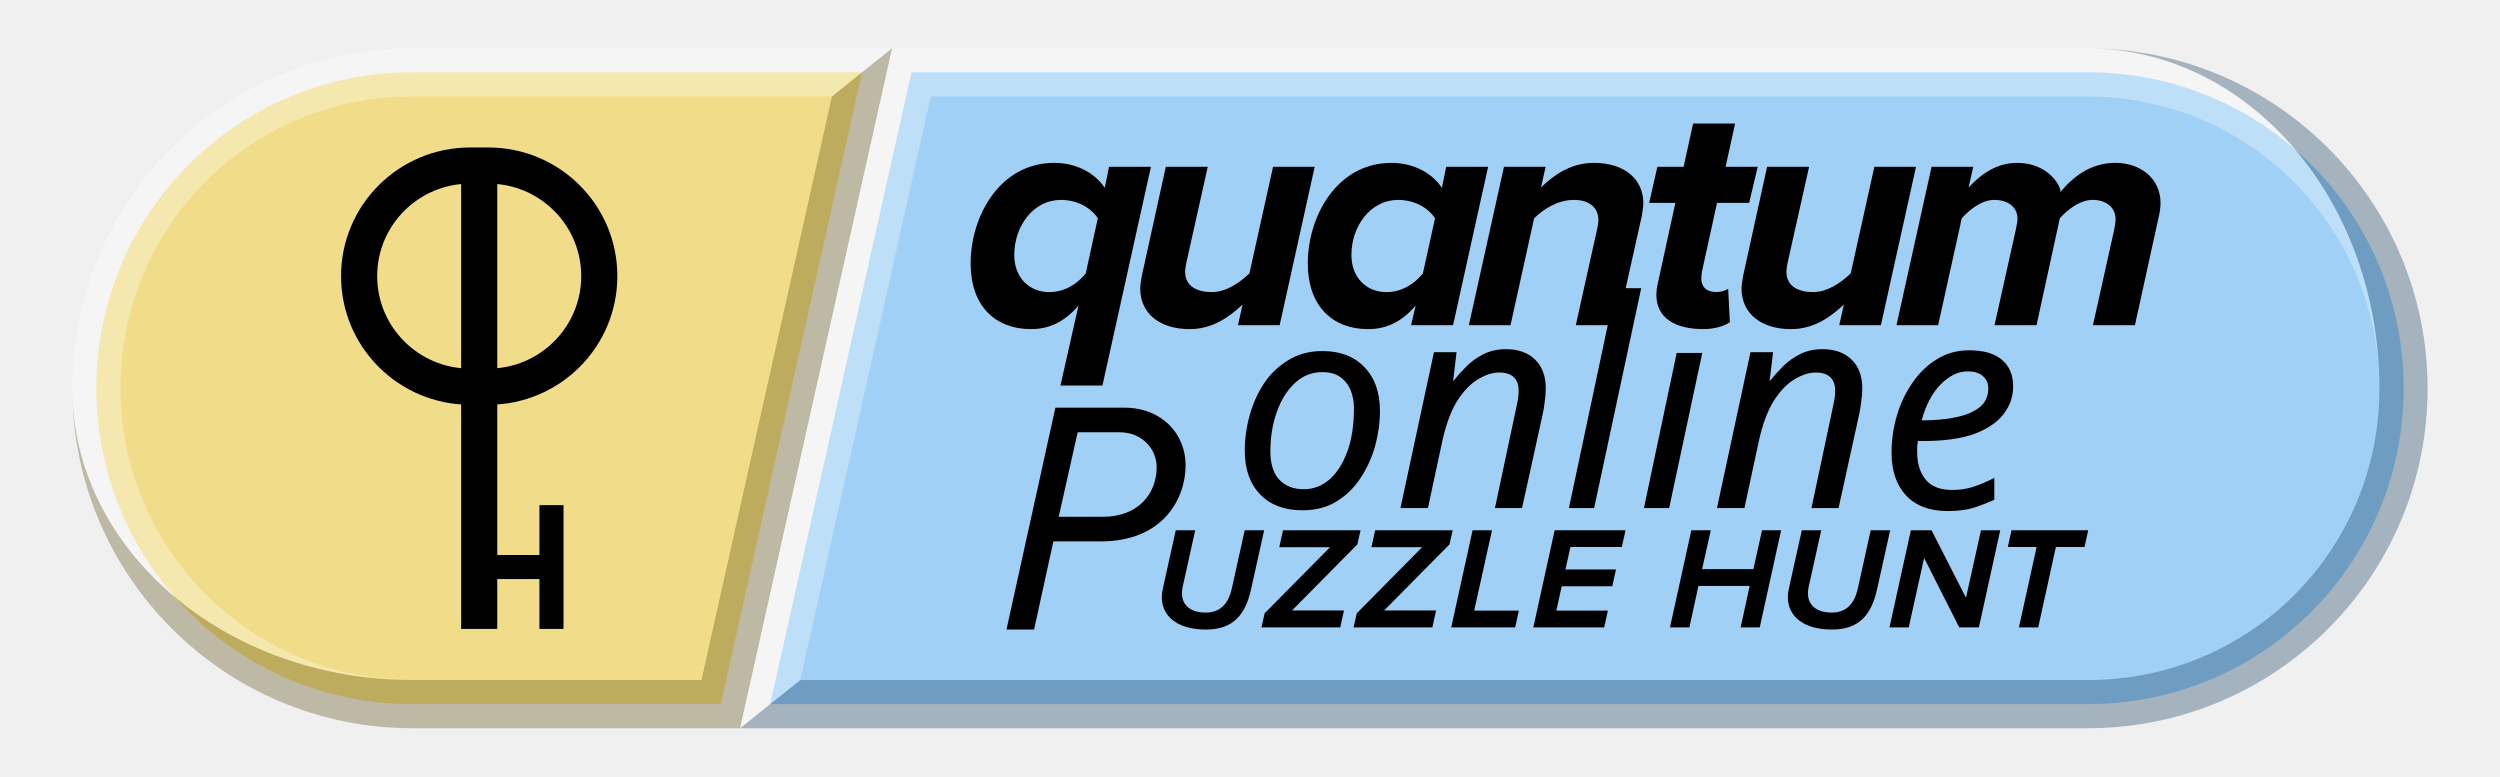
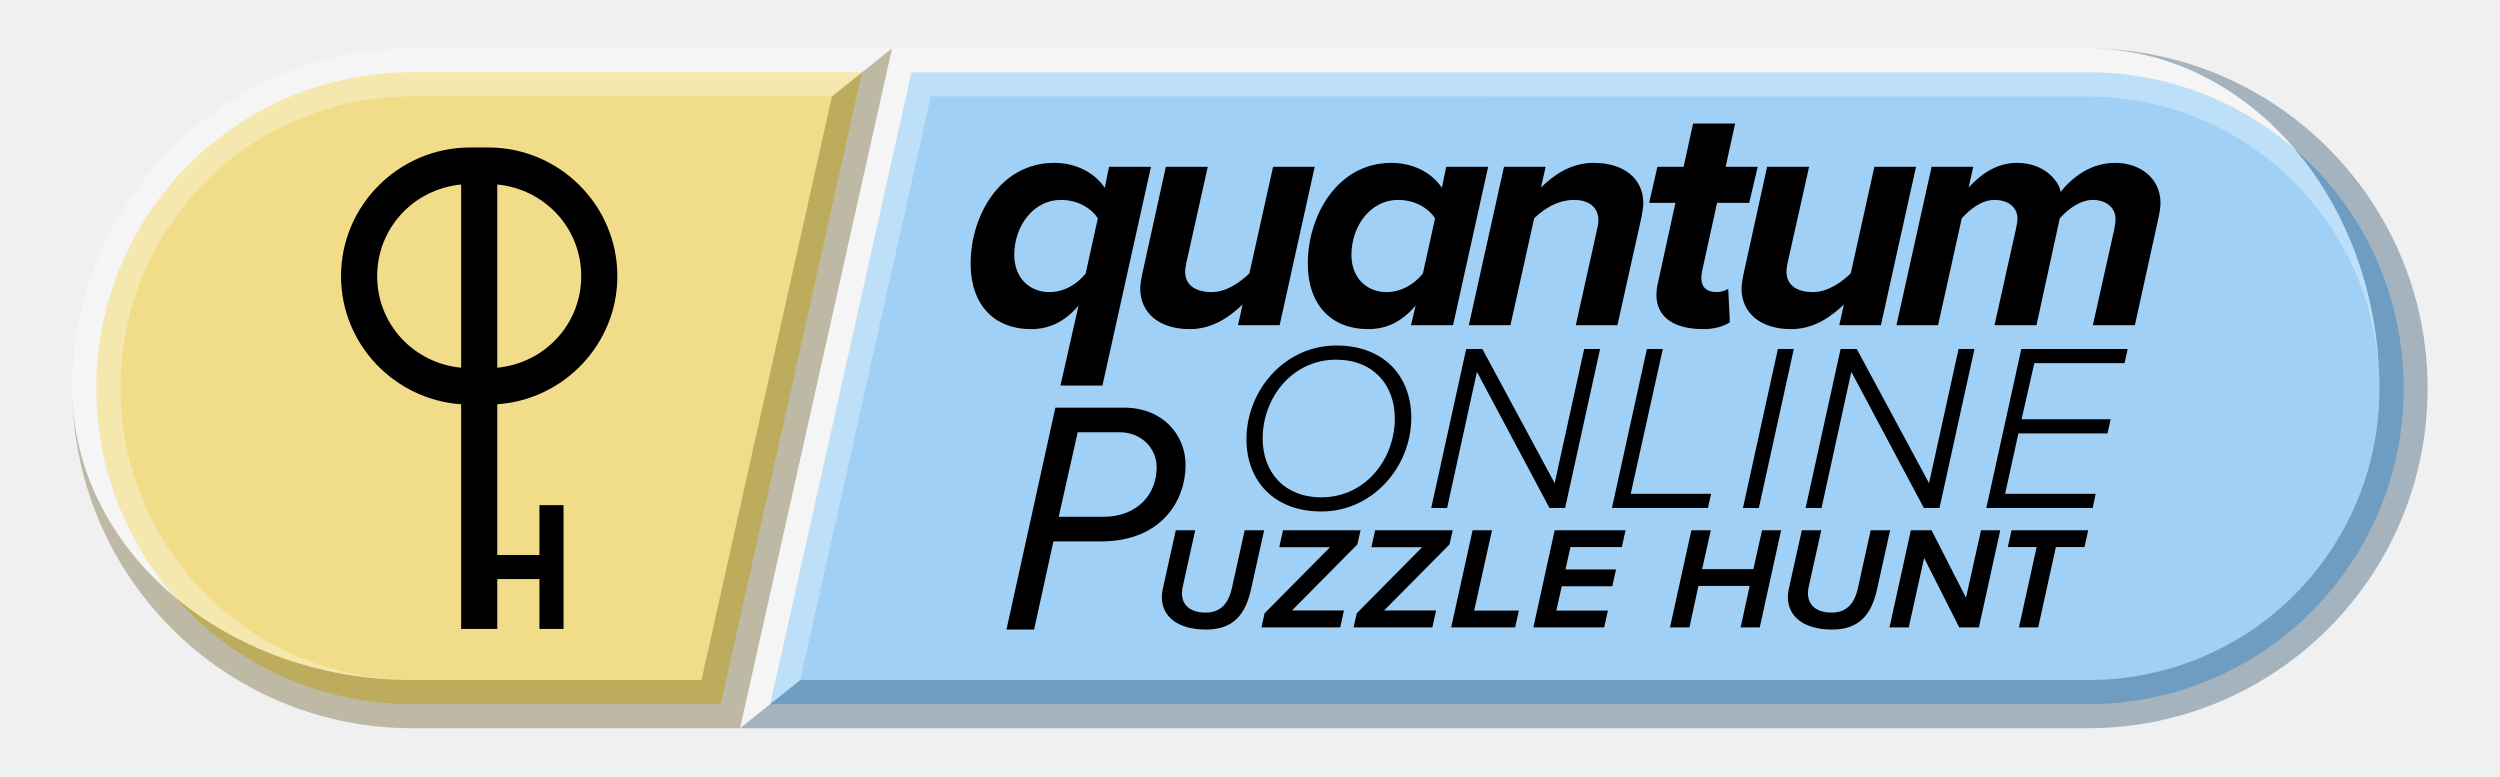
<svg xmlns="http://www.w3.org/2000/svg" width="103.761" height="32.225" viewBox="0 0 103.761 32.225" version="1.1" id="main-svg">
  <defs id="defs5" />
  <path style="opacity:1;vector-effect:none;fill:#f1dd89;fill-opacity:1;stroke:none;stroke-width:2;stroke-linecap:butt;stroke-linejoin:miter;stroke-miterlimit:4;stroke-dasharray:none;stroke-dashoffset:0;stroke-opacity:0.314;marker:none;paint-order:normal" d="M 29.915,29.224 H 17.112 C 9.848,29.224 4,23.376 4,16.112 4,8.848 9.848,3 17.112,3 L 35.778,3 Z" id="path908" />
  <path style="opacity:1;vector-effect:none;fill:#a0d0f5;fill-opacity:1;stroke:none;stroke-width:2;stroke-linecap:butt;stroke-linejoin:miter;stroke-miterlimit:4;stroke-dasharray:none;stroke-dashoffset:0;stroke-opacity:0.314;marker:none;paint-order:normal" d="m 37.831,3 48.819,-10e-8 c 7.264,0 13.112,5.848 13.112,13.112 0,7.264 -5.848,13.112 -13.112,13.112 H 31.967 Z" id="rect906" />
-   <path style="font-style:italic;font-variant:normal;font-weight:bold;font-stretch:normal;font-size:medium;line-height:100%;font-family:'Proxima Nova';-inkscape-font-specification:'Proxima Nova Bold Italic';font-variant-ligatures:normal;font-variant-position:normal;font-variant-caps:normal;font-variant-numeric:normal;font-variant-alternates:normal;font-feature-settings:normal;text-indent:0;text-align:start;text-decoration:none;text-decoration-line:none;text-decoration-style:solid;text-decoration-color:#000000;letter-spacing:-0.75px;word-spacing:0.5px;text-transform:none;writing-mode:lr-tb;direction:ltr;text-orientation:mixed;dominant-baseline:auto;baseline-shift:baseline;text-anchor:start;white-space:normal;shape-padding:0;fill:#000000;fill-opacity:1;stroke:none;stroke-width:1px;stroke-linecap:butt;stroke-linejoin:miter;stroke-miterlimit:4;stroke-dasharray:none;stroke-dashoffset:0;stroke-opacity:1" d="m 70.272,5.127 -0.395,1.796 h -1.089 l -0.341,1.497 h 1.089 l -0.734,3.361 c -0.041,0.163 -0.056,0.353 -0.056,0.449 0,0.98 0.789,1.429 1.96,1.429 0.422,0 0.832,-0.108 1.091,-0.285 l -0.07,-1.39 c -0.082,0.068 -0.298,0.138 -0.475,0.138 -0.436,0 -0.64,-0.218 -0.64,-0.572 0,-0.082 0.012,-0.191 0.026,-0.273 l 0.626,-2.857 h 1.334 l 0.355,-1.497 h -1.334 l 0.395,-1.796 z M 43.756,6.76 c -2.246,0 -3.471,2.192 -3.471,4.179 0,1.742 1.007,2.721 2.504,2.721 0.789,0 1.416,-0.326 1.974,-0.979 l -0.75,3.32 h 1.743 L 47.769,6.923 H 46.029 L 45.851,7.795 C 45.416,7.141 44.627,6.76 43.756,6.76 Z m 13.994,0 c -2.246,0 -3.471,2.192 -3.471,4.179 0,1.742 1.007,2.721 2.504,2.721 0.789,0 1.416,-0.326 1.974,-0.979 l -0.191,0.815 h 1.743 L 61.763,6.923 H 60.023 L 59.845,7.795 C 59.41,7.141 58.621,6.76 57.75,6.76 Z m 8.4,0 c -0.966,0 -1.674,0.517 -2.191,1.021 l 0.191,-0.857 h -1.729 l -1.457,6.573 h 1.729 L 63.673,9.061 c 0.381,-0.367 0.953,-0.764 1.661,-0.764 0.517,0 1.007,0.233 1.007,0.845 0,0.136 -0.041,0.312 -0.068,0.435 l -0.871,3.92 h 1.729 l 1.007,-4.518 c 0.027,-0.136 0.068,-0.422 0.068,-0.544 0,-1.007 -0.79,-1.675 -2.056,-1.675 z m 17.559,0 c -0.966,0 -1.634,0.626 -2.002,1.021 l 0.191,-0.857 h -1.729 l -1.457,6.573 h 1.729 l 0.981,-4.436 c 0.327,-0.367 0.829,-0.764 1.346,-0.764 0.612,0 0.953,0.328 0.967,0.75 0,0.177 -0.041,0.34 -0.068,0.476 l -0.885,3.973 h 1.743 l 0.967,-4.436 c 0.34,-0.381 0.843,-0.764 1.374,-0.764 0.504,0 0.939,0.286 0.939,0.79 0,0.163 -0.04,0.355 -0.054,0.437 l -0.885,3.973 h 1.743 l 0.993,-4.518 c 0.027,-0.109 0.07,-0.367 0.07,-0.544 0,-1.075 -0.885,-1.675 -1.878,-1.675 -1.007,0 -1.758,0.572 -2.275,1.212 v -0.028 c 0,-0.245 -0.515,-1.184 -1.808,-1.184 z M 48.387,6.923 47.392,11.441 c -0.027,0.122 -0.068,0.423 -0.068,0.532 0,1.021 0.79,1.687 2.056,1.687 0.966,0 1.674,-0.531 2.191,-1.021 l -0.189,0.857 h 1.729 l 1.455,-6.573 h -1.729 l -0.981,4.424 c -0.381,0.367 -0.953,0.776 -1.565,0.776 -0.612,0 -1.103,-0.246 -1.103,-0.845 0,-0.122 0.029,-0.272 0.056,-0.395 l 0.883,-3.96 z m 24.955,0 -0.993,4.518 c -0.027,0.122 -0.068,0.423 -0.068,0.532 0,1.021 0.79,1.687 2.056,1.687 0.966,0 1.674,-0.531 2.191,-1.021 l -0.191,0.857 h 1.729 l 1.457,-6.573 h -1.729 l -0.981,4.424 c -0.381,0.367 -0.953,0.776 -1.565,0.776 -0.612,0 -1.103,-0.246 -1.103,-0.845 0,-0.122 0.027,-0.272 0.054,-0.395 L 75.085,6.923 Z M 44.027,8.297 c 0.694,0 1.251,0.328 1.537,0.764 l -0.502,2.287 c -0.354,0.449 -0.899,0.776 -1.511,0.776 -0.83,0 -1.455,-0.6 -1.455,-1.539 0,-1.211 0.802,-2.287 1.932,-2.287 z m 13.994,0 c 0.694,0 1.253,0.328 1.539,0.764 l -0.504,2.287 c -0.354,0.449 -0.899,0.776 -1.511,0.776 -0.83,0 -1.455,-0.6 -1.455,-1.539 0,-1.211 0.802,-2.287 1.932,-2.287 z" id="path818" />
-   <text xml:space="preserve" style="font-style:italic;font-variant:normal;font-weight:300;font-stretch:normal;font-size:12px;line-height:100%;font-family:'Proxima Nova ScOsf';-inkscape-font-specification:'Proxima Nova ScOsf Light Italic';font-variant-ligatures:normal;font-variant-position:normal;font-variant-caps:normal;font-variant-numeric:normal;font-variant-alternates:normal;font-feature-settings:normal;text-indent:0;text-align:start;text-decoration:none;text-decoration-line:none;text-decoration-style:solid;text-decoration-color:#000000;letter-spacing:0px;word-spacing:0px;text-transform:none;writing-mode:lr-tb;direction:ltr;text-orientation:mixed;dominant-baseline:auto;baseline-shift:baseline;text-anchor:start;white-space:normal;shape-padding:0;opacity:1;vector-effect:none;fill:#000000;fill-opacity:1;stroke:none;stroke-width:1px;stroke-linecap:butt;stroke-linejoin:miter;stroke-miterlimit:4;stroke-dasharray:none;stroke-dashoffset:0;stroke-opacity:1" x="51.086" y="21.084" id="text842">
-     <tspan id="tspan840" x="51.086" y="21.084">online</tspan>
-   </text>
-   <path id="path850" style="font-style:italic;font-variant:normal;font-weight:600;font-stretch:normal;font-size:medium;line-height:100%;font-family:'Proxima Nova ScOsf';-inkscape-font-specification:'Proxima Nova ScOsf Semi-Bold Italic';font-variant-ligatures:normal;font-variant-position:normal;font-variant-caps:normal;font-variant-numeric:normal;font-variant-alternates:normal;font-feature-settings:normal;text-indent:0;text-align:end;text-decoration:none;text-decoration-line:none;text-decoration-style:solid;text-decoration-color:#000000;letter-spacing:0px;word-spacing:0px;text-transform:none;writing-mode:lr-tb;direction:ltr;text-orientation:mixed;dominant-baseline:auto;baseline-shift:baseline;text-anchor:end;white-space:normal;shape-padding:0;fill:#000000;fill-opacity:1;stroke:none;stroke-width:1px;stroke-linecap:butt;stroke-linejoin:miter;stroke-miterlimit:4;stroke-dasharray:none;stroke-dashoffset:0;stroke-opacity:1" d="m 50.055,26.129 c 1.129,0 1.635,-0.616 1.87,-1.672 l 0.543,-2.449 h -0.807 l -0.528,2.383 c -0.139,0.66 -0.477,1.034 -1.093,1.034 -0.594,0 -0.983,-0.279 -0.983,-0.799 0,-0.073 0.007,-0.154 0.022,-0.235 l 0.528,-2.383 h -0.807 l -0.543,2.449 c -0.022,0.11 -0.037,0.227 -0.037,0.323 0,0.792 0.638,1.349 1.833,1.349 z" />
-   <path id="path852" style="font-style:italic;font-variant:normal;font-weight:600;font-stretch:normal;font-size:medium;line-height:100%;font-family:'Proxima Nova ScOsf';-inkscape-font-specification:'Proxima Nova ScOsf Semi-Bold Italic';font-variant-ligatures:normal;font-variant-position:normal;font-variant-caps:normal;font-variant-numeric:normal;font-variant-alternates:normal;font-feature-settings:normal;text-indent:0;text-align:end;text-decoration:none;text-decoration-line:none;text-decoration-style:solid;text-decoration-color:#000000;letter-spacing:0px;word-spacing:0px;text-transform:none;writing-mode:lr-tb;direction:ltr;text-orientation:mixed;dominant-baseline:auto;baseline-shift:baseline;text-anchor:end;white-space:normal;shape-padding:0;fill:#000000;fill-opacity:1;stroke:none;stroke-width:1px;stroke-linecap:butt;stroke-linejoin:miter;stroke-miterlimit:4;stroke-dasharray:none;stroke-dashoffset:0;stroke-opacity:1" d="m 55.626,26.041 0.154,-0.704 h -2.156 l 2.713,-2.743 0.132,-0.587 h -3.219 l -0.154,0.704 h 2.105 l -2.713,2.743 -0.132,0.587 z" />
-   <path id="path854" style="font-style:italic;font-variant:normal;font-weight:600;font-stretch:normal;font-size:medium;line-height:100%;font-family:'Proxima Nova ScOsf';-inkscape-font-specification:'Proxima Nova ScOsf Semi-Bold Italic';font-variant-ligatures:normal;font-variant-position:normal;font-variant-caps:normal;font-variant-numeric:normal;font-variant-alternates:normal;font-feature-settings:normal;text-indent:0;text-align:end;text-decoration:none;text-decoration-line:none;text-decoration-style:solid;text-decoration-color:#000000;letter-spacing:0px;word-spacing:0px;text-transform:none;writing-mode:lr-tb;direction:ltr;text-orientation:mixed;dominant-baseline:auto;baseline-shift:baseline;text-anchor:end;white-space:normal;shape-padding:0;fill:#000000;fill-opacity:1;stroke:none;stroke-width:1px;stroke-linecap:butt;stroke-linejoin:miter;stroke-miterlimit:4;stroke-dasharray:none;stroke-dashoffset:0;stroke-opacity:1" d="m 59.45,26.041 0.154,-0.704 h -2.156 l 2.713,-2.743 0.132,-0.587 h -3.219 l -0.154,0.704 h 2.105 l -2.713,2.743 -0.132,0.587 z" />
-   <path id="path856" style="font-style:italic;font-variant:normal;font-weight:600;font-stretch:normal;font-size:medium;line-height:100%;font-family:'Proxima Nova ScOsf';-inkscape-font-specification:'Proxima Nova ScOsf Semi-Bold Italic';font-variant-ligatures:normal;font-variant-position:normal;font-variant-caps:normal;font-variant-numeric:normal;font-variant-alternates:normal;font-feature-settings:normal;text-indent:0;text-align:end;text-decoration:none;text-decoration-line:none;text-decoration-style:solid;text-decoration-color:#000000;letter-spacing:0px;word-spacing:0px;text-transform:none;writing-mode:lr-tb;direction:ltr;text-orientation:mixed;dominant-baseline:auto;baseline-shift:baseline;text-anchor:end;white-space:normal;shape-padding:0;fill:#000000;fill-opacity:1;stroke:none;stroke-width:1px;stroke-linecap:butt;stroke-linejoin:miter;stroke-miterlimit:4;stroke-dasharray:none;stroke-dashoffset:0;stroke-opacity:1" d="m 62.886,26.041 0.154,-0.697 h -1.855 l 0.741,-3.337 h -0.807 l -0.887,4.033 z" />
-   <path id="path858" style="font-style:italic;font-variant:normal;font-weight:600;font-stretch:normal;font-size:medium;line-height:100%;font-family:'Proxima Nova ScOsf';-inkscape-font-specification:'Proxima Nova ScOsf Semi-Bold Italic';font-variant-ligatures:normal;font-variant-position:normal;font-variant-caps:normal;font-variant-numeric:normal;font-variant-alternates:normal;font-feature-settings:normal;text-indent:0;text-align:end;text-decoration:none;text-decoration-line:none;text-decoration-style:solid;text-decoration-color:#000000;letter-spacing:0px;word-spacing:0px;text-transform:none;writing-mode:lr-tb;direction:ltr;text-orientation:mixed;dominant-baseline:auto;baseline-shift:baseline;text-anchor:end;white-space:normal;shape-padding:0;fill:#000000;fill-opacity:1;stroke:none;stroke-width:1px;stroke-linecap:butt;stroke-linejoin:miter;stroke-miterlimit:4;stroke-dasharray:none;stroke-dashoffset:0;stroke-opacity:1" d="m 66.58,26.041 0.154,-0.697 h -2.141 l 0.227,-1.012 h 2.097 l 0.154,-0.697 h -2.097 l 0.205,-0.931 h 2.134 l 0.154,-0.697 h -2.941 l -0.887,4.033 z" />
-   <path id="path860" style="font-style:italic;font-variant:normal;font-weight:600;font-stretch:normal;font-size:medium;line-height:100%;font-family:'Proxima Nova ScOsf';-inkscape-font-specification:'Proxima Nova ScOsf Semi-Bold Italic';font-variant-ligatures:normal;font-variant-position:normal;font-variant-caps:normal;font-variant-numeric:normal;font-variant-alternates:normal;font-feature-settings:normal;text-indent:0;text-align:end;text-decoration:none;text-decoration-line:none;text-decoration-style:solid;text-decoration-color:#000000;letter-spacing:0px;word-spacing:0px;text-transform:none;writing-mode:lr-tb;direction:ltr;text-orientation:mixed;dominant-baseline:auto;baseline-shift:baseline;text-anchor:end;white-space:normal;shape-padding:0;fill:#000000;fill-opacity:1;stroke:none;stroke-width:1px;stroke-linecap:butt;stroke-linejoin:miter;stroke-miterlimit:4;stroke-dasharray:none;stroke-dashoffset:0;stroke-opacity:1" d="m 73.037,26.041 0.887,-4.033 h -0.792 l -0.359,1.613 h -2.127 l 0.359,-1.613 h -0.807 l -0.887,4.033 h 0.807 l 0.374,-1.723 h 2.127 l -0.374,1.723 z" />
-   <path id="path862" style="font-style:italic;font-variant:normal;font-weight:600;font-stretch:normal;font-size:medium;line-height:100%;font-family:'Proxima Nova ScOsf';-inkscape-font-specification:'Proxima Nova ScOsf Semi-Bold Italic';font-variant-ligatures:normal;font-variant-position:normal;font-variant-caps:normal;font-variant-numeric:normal;font-variant-alternates:normal;font-feature-settings:normal;text-indent:0;text-align:end;text-decoration:none;text-decoration-line:none;text-decoration-style:solid;text-decoration-color:#000000;letter-spacing:0px;word-spacing:0px;text-transform:none;writing-mode:lr-tb;direction:ltr;text-orientation:mixed;dominant-baseline:auto;baseline-shift:baseline;text-anchor:end;white-space:normal;shape-padding:0;fill:#000000;fill-opacity:1;stroke:none;stroke-width:1px;stroke-linecap:butt;stroke-linejoin:miter;stroke-miterlimit:4;stroke-dasharray:none;stroke-dashoffset:0;stroke-opacity:1" d="m 76.037,26.129 c 1.129,0 1.635,-0.616 1.87,-1.672 l 0.543,-2.449 H 77.643 l -0.528,2.383 c -0.139,0.66 -0.477,1.034 -1.093,1.034 -0.594,0 -0.983,-0.279 -0.983,-0.799 0,-0.073 0.007,-0.154 0.022,-0.235 l 0.528,-2.383 H 74.783 l -0.543,2.449 c -0.022,0.11 -0.037,0.227 -0.037,0.323 0,0.792 0.638,1.349 1.833,1.349 z" />
-   <path id="path864" style="font-style:italic;font-variant:normal;font-weight:600;font-stretch:normal;font-size:medium;line-height:100%;font-family:'Proxima Nova ScOsf';-inkscape-font-specification:'Proxima Nova ScOsf Semi-Bold Italic';font-variant-ligatures:normal;font-variant-position:normal;font-variant-caps:normal;font-variant-numeric:normal;font-variant-alternates:normal;font-feature-settings:normal;text-indent:0;text-align:end;text-decoration:none;text-decoration-line:none;text-decoration-style:solid;text-decoration-color:#000000;letter-spacing:0px;word-spacing:0px;text-transform:none;writing-mode:lr-tb;direction:ltr;text-orientation:mixed;dominant-baseline:auto;baseline-shift:baseline;text-anchor:end;white-space:normal;shape-padding:0;fill:#000000;fill-opacity:1;stroke:none;stroke-width:1px;stroke-linecap:butt;stroke-linejoin:miter;stroke-miterlimit:4;stroke-dasharray:none;stroke-dashoffset:0;stroke-opacity:1" d="m 82.132,26.041 0.887,-4.033 h -0.799 l -0.623,2.801 -1.43,-2.801 h -0.858 l -0.887,4.033 h 0.799 l 0.638,-2.882 1.459,2.882 z" />
-   <path id="path866" style="font-style:italic;font-variant:normal;font-weight:600;font-stretch:normal;font-size:medium;line-height:100%;font-family:'Proxima Nova ScOsf';-inkscape-font-specification:'Proxima Nova ScOsf Semi-Bold Italic';font-variant-ligatures:normal;font-variant-position:normal;font-variant-caps:normal;font-variant-numeric:normal;font-variant-alternates:normal;font-feature-settings:normal;text-indent:0;text-align:end;text-decoration:none;text-decoration-line:none;text-decoration-style:solid;text-decoration-color:#000000;letter-spacing:0px;word-spacing:0px;text-transform:none;writing-mode:lr-tb;direction:ltr;text-orientation:mixed;dominant-baseline:auto;baseline-shift:baseline;text-anchor:end;white-space:normal;shape-padding:0;fill:#000000;fill-opacity:1;stroke:none;stroke-width:1px;stroke-linecap:butt;stroke-linejoin:miter;stroke-miterlimit:4;stroke-dasharray:none;stroke-dashoffset:0;stroke-opacity:1" d="m 84.595,26.041 0.733,-3.337 h 1.188 l 0.154,-0.697 h -3.183 l -0.154,0.697 h 1.195 l -0.733,3.337 z" />
-   <g aria-label="P" style="font-style:italic;font-variant:normal;font-weight:normal;font-stretch:normal;font-size:14.741px;line-height:100%;font-family:'Proxima Nova';-inkscape-font-specification:'Proxima Nova Italic';font-variant-ligatures:normal;font-variant-position:normal;font-variant-caps:normal;font-variant-numeric:normal;font-variant-alternates:normal;font-feature-settings:normal;text-indent:0;text-align:start;text-decoration:none;text-decoration-line:none;text-decoration-style:solid;text-decoration-color:#000000;letter-spacing:0px;word-spacing:0px;text-transform:none;writing-mode:lr-tb;direction:ltr;text-orientation:mixed;dominant-baseline:auto;baseline-shift:baseline;text-anchor:start;white-space:normal;shape-padding:0;opacity:1;vector-effect:none;fill:#000000;fill-opacity:1;stroke:none;stroke-width:1.068px;stroke-linecap:butt;stroke-linejoin:miter;stroke-miterlimit:4;stroke-dasharray:none;stroke-dashoffset:0;stroke-opacity:1" id="text899" transform="matrix(0.9366617,0,0,0.9366617,17.17775,1.775686)">
-     <path d="m 27.482,26 0.855,-3.906 h 2.1 c 2.757,0 3.759,-1.887 3.759,-3.376 0,-1.371 -1.032,-2.55 -2.727,-2.55 H 28.426 L 26.259,26 Z m 1.091,-4.997 0.84,-3.744 h 1.864 c 0.958,0 1.636,0.708 1.636,1.548 0,1.179 -0.825,2.196 -2.373,2.196 z" style="stroke-width:1.068px" id="path901" />
-   </g>
-   <g id="g943" transform="translate(0,-0.3662779)">
-     <path id="path849" d="m 19.51,16.415 c -2.543,0 -4.605,-2.055 -4.605,-4.589 0,-2.534 2.062,-4.589 4.605,-4.589 h 0.758 c 2.543,-1e-7 4.605,2.055 4.605,4.589 0,2.534 -2.062,4.589 -4.605,4.589 z" style="opacity:1;vector-effect:none;fill:none;fill-opacity:1;stroke:#000000;stroke-width:1.5;stroke-linecap:butt;stroke-linejoin:round;stroke-miterlimit:4;stroke-dasharray:none;stroke-dashoffset:0;stroke-opacity:1;marker:none;paint-order:normal" />
-     <path id="path890" d="M 19.889,6.612 V 26.469" style="opacity:1;vector-effect:none;fill:none;fill-opacity:1;fill-rule:evenodd;stroke:#000000;stroke-width:1.5;stroke-linecap:butt;stroke-linejoin:round;stroke-miterlimit:4;stroke-dasharray:none;stroke-dashoffset:0;stroke-opacity:1;marker:none;paint-order:normal" />
-     <path style="opacity:1;vector-effect:none;fill:none;fill-opacity:1;fill-rule:evenodd;stroke:#000000;stroke-width:1;stroke-linecap:butt;stroke-linejoin:round;stroke-miterlimit:4;stroke-dasharray:none;stroke-dashoffset:0;stroke-opacity:1;marker:none;paint-order:normal" d="m 22.889,21.332 v 5.138" id="path921" />
-     <path id="path923" d="M 22.836,23.901 H 19.898" style="opacity:1;vector-effect:none;fill:none;fill-opacity:1;fill-rule:evenodd;stroke:#000000;stroke-width:1;stroke-linecap:butt;stroke-linejoin:round;stroke-miterlimit:4;stroke-dasharray:none;stroke-dashoffset:0;stroke-opacity:1;marker:none;paint-order:normal" />
-   </g>
+   <path style="font-style:italic;font-variant:normal;font-weight:bold;font-stretch:normal;font-size:medium;line-height:100%;font-family:'Proxima Nova';-inkscape-font-specification:'Proxima Nova Bold Italic';font-variant-ligatures:normal;font-variant-position:normal;font-variant-caps:normal;font-variant-numeric:normal;font-variant-alternates:normal;font-feature-settings:normal;text-indent:0;text-align:start;text-decoration:none;text-decoration-line:none;text-decoration-style:solid;text-decoration-color:#000000;letter-spacing:-0.75px;word-spacing:0.5px;text-transform:none;writing-mode:lr-tb;direction:ltr;text-orientation:mixed;dominant-baseline:auto;baseline-shift:baseline;text-anchor:start;white-space:normal;shape-padding:0;fill:#000000;fill-opacity:1;stroke:none;stroke-width:1px;stroke-linecap:butt;stroke-linejoin:miter;stroke-miterlimit:4;stroke-dasharray:none;stroke-dashoffset:0;stroke-opacity:1" d="M 70.271 5.127 L 69.877 6.924 L 68.789 6.924 L 68.447 8.42 L 69.537 8.42 L 68.803 11.781 C 68.762 11.945 68.748 12.135 68.748 12.23 C 68.748 13.21 69.537 13.66 70.707 13.66 C 71.129 13.66 71.538 13.552 71.797 13.375 L 71.729 11.984 C 71.647 12.052 71.431 12.123 71.254 12.123 C 70.818 12.123 70.613 11.905 70.613 11.551 C 70.613 11.469 70.625 11.359 70.639 11.277 L 71.266 8.42 L 72.6 8.42 L 72.953 6.924 L 71.621 6.924 L 72.016 5.127 L 70.271 5.127 z M 43.756 6.76 C 41.51 6.76 40.285 8.952 40.285 10.939 C 40.285 12.682 41.292 13.66 42.789 13.66 C 43.578 13.66 44.206 13.335 44.764 12.682 L 44.014 16 L 45.756 16 L 47.77 6.924 L 46.029 6.924 L 45.852 7.795 C 45.416 7.142 44.627 6.76 43.756 6.76 z M 57.75 6.76 C 55.504 6.76 54.279 8.952 54.279 10.939 C 54.279 12.682 55.286 13.66 56.783 13.66 C 57.573 13.66 58.198 13.335 58.756 12.682 L 58.564 13.496 L 60.309 13.496 L 61.764 6.924 L 60.023 6.924 L 59.846 7.795 C 59.41 7.142 58.621 6.76 57.75 6.76 z M 66.148 6.76 C 65.182 6.76 64.476 7.278 63.959 7.781 L 64.15 6.924 L 62.422 6.924 L 60.963 13.496 L 62.691 13.496 L 63.674 9.061 C 64.055 8.693 64.626 8.297 65.334 8.297 C 65.851 8.297 66.34 8.53 66.34 9.143 C 66.34 9.279 66.301 9.454 66.273 9.576 L 65.402 13.496 L 67.131 13.496 L 68.137 8.979 C 68.164 8.842 68.205 8.556 68.205 8.434 C 68.205 7.426 67.414 6.76 66.148 6.76 z M 83.709 6.76 C 82.743 6.76 82.075 7.387 81.707 7.781 L 81.898 6.924 L 80.17 6.924 L 78.711 13.496 L 80.439 13.496 L 81.422 9.061 C 81.749 8.693 82.25 8.297 82.768 8.297 C 83.38 8.297 83.721 8.625 83.734 9.047 C 83.734 9.224 83.693 9.387 83.666 9.523 L 82.781 13.496 L 84.523 13.496 L 85.49 9.061 C 85.83 8.679 86.332 8.297 86.863 8.297 C 87.367 8.297 87.803 8.582 87.803 9.086 C 87.803 9.249 87.764 9.442 87.75 9.523 L 86.863 13.496 L 88.607 13.496 L 89.6 8.979 C 89.627 8.87 89.67 8.611 89.67 8.434 C 89.67 7.358 88.785 6.76 87.791 6.76 C 86.784 6.76 86.033 7.333 85.516 7.973 L 85.516 7.943 C 85.516 7.698 85.002 6.76 83.709 6.76 z M 48.387 6.924 L 47.393 11.441 C 47.365 11.564 47.324 11.864 47.324 11.973 C 47.324 12.993 48.115 13.66 49.381 13.66 C 50.347 13.66 51.055 13.129 51.572 12.639 L 51.383 13.496 L 53.111 13.496 L 54.566 6.924 L 52.838 6.924 L 51.855 11.348 C 51.474 11.715 50.903 12.123 50.291 12.123 C 49.679 12.123 49.189 11.876 49.189 11.277 C 49.189 11.155 49.217 11.005 49.244 10.883 L 50.127 6.924 L 48.387 6.924 z M 73.342 6.924 L 72.35 11.441 C 72.322 11.564 72.281 11.864 72.281 11.973 C 72.281 12.993 73.072 13.66 74.338 13.66 C 75.304 13.66 76.012 13.129 76.529 12.639 L 76.338 13.496 L 78.066 13.496 L 79.523 6.924 L 77.795 6.924 L 76.814 11.348 C 76.433 11.715 75.861 12.123 75.248 12.123 C 74.636 12.123 74.146 11.876 74.146 11.277 C 74.146 11.155 74.172 11.005 74.199 10.883 L 75.086 6.924 L 73.342 6.924 z M 44.027 8.297 C 44.721 8.297 45.279 8.625 45.564 9.061 L 45.062 11.348 C 44.709 11.797 44.163 12.123 43.551 12.123 C 42.721 12.123 42.096 11.523 42.096 10.584 C 42.096 9.373 42.898 8.297 44.027 8.297 z M 58.021 8.297 C 58.716 8.297 59.275 8.625 59.561 9.061 L 59.057 11.348 C 58.703 11.797 58.157 12.123 57.545 12.123 C 56.715 12.123 56.09 11.523 56.09 10.584 C 56.09 9.373 56.892 8.297 58.021 8.297 z M 55.467 14.34 C 53.319 14.34 51.734 16.201 51.734 18.229 C 51.734 19.969 52.886 21.229 54.842 21.229 C 56.978 21.229 58.574 19.368 58.574 17.34 C 58.574 15.6 57.423 14.34 55.467 14.34 z M 60.854 14.484 L 59.402 21.084 L 60.062 21.084 L 61.299 15.432 L 64.311 21.084 L 64.959 21.084 L 66.41 14.484 L 65.75 14.484 L 64.525 20.053 L 61.525 14.484 L 60.854 14.484 z M 68.354 14.484 L 66.902 21.084 L 70.887 21.084 L 71.018 20.496 L 67.682 20.496 L 69.014 14.484 L 68.354 14.484 z M 73.791 14.484 L 72.34 21.084 L 73 21.084 L 74.451 14.484 L 73.791 14.484 z M 76.393 14.484 L 74.941 21.084 L 75.602 21.084 L 76.838 15.432 L 79.85 21.084 L 80.498 21.084 L 81.949 14.484 L 81.289 14.484 L 80.064 20.053 L 77.064 14.484 L 76.393 14.484 z M 83.893 14.484 L 82.441 21.084 L 86.857 21.084 L 86.977 20.496 L 83.221 20.496 L 83.773 17.988 L 87.469 17.988 L 87.602 17.4 L 83.904 17.4 L 84.434 15.072 L 88.178 15.072 L 88.309 14.484 L 83.893 14.484 z M 55.453 14.928 C 57.001 14.928 57.891 15.983 57.891 17.363 C 57.891 19.067 56.666 20.641 54.842 20.641 C 53.294 20.641 52.406 19.583 52.406 18.203 C 52.406 16.499 53.641 14.928 55.453 14.928 z M 43.803 16.92 L 41.773 26.129 L 42.92 26.129 L 43.721 22.471 L 45.688 22.471 C 48.269 22.471 49.207 20.703 49.207 19.309 C 49.207 18.025 48.242 16.92 46.654 16.92 L 43.803 16.92 z M 44.729 17.941 L 46.475 17.941 C 47.372 17.941 48.006 18.604 48.006 19.391 C 48.006 20.495 47.233 21.449 45.783 21.449 L 43.941 21.449 L 44.729 17.941 z M 48.801 22.008 L 48.258 24.457 C 48.236 24.567 48.221 24.684 48.221 24.779 C 48.221 25.571 48.859 26.129 50.055 26.129 C 51.184 26.129 51.689 25.513 51.924 24.457 L 52.467 22.008 L 51.66 22.008 L 51.133 24.391 C 50.993 25.051 50.655 25.426 50.039 25.426 C 49.445 25.426 49.057 25.146 49.057 24.625 C 49.057 24.552 49.065 24.471 49.08 24.391 L 49.607 22.008 L 48.801 22.008 z M 53.25 22.008 L 53.096 22.711 L 55.201 22.711 L 52.486 25.455 L 52.355 26.041 L 55.625 26.041 L 55.779 25.336 L 53.623 25.336 L 56.338 22.594 L 56.469 22.008 L 53.25 22.008 z M 57.074 22.008 L 56.92 22.711 L 59.025 22.711 L 56.311 25.455 L 56.18 26.041 L 59.449 26.041 L 59.604 25.336 L 57.447 25.336 L 60.162 22.594 L 60.293 22.008 L 57.074 22.008 z M 61.119 22.008 L 60.23 26.041 L 62.885 26.041 L 63.039 25.344 L 61.184 25.344 L 61.926 22.008 L 61.119 22.008 z M 64.527 22.008 L 63.641 26.041 L 66.58 26.041 L 66.734 25.344 L 64.594 25.344 L 64.82 24.332 L 66.918 24.332 L 67.072 23.635 L 64.975 23.635 L 65.18 22.705 L 67.314 22.705 L 67.467 22.008 L 64.527 22.008 z M 70.199 22.008 L 69.312 26.041 L 70.119 26.041 L 70.492 24.318 L 72.619 24.318 L 72.244 26.041 L 73.037 26.041 L 73.924 22.008 L 73.133 22.008 L 72.773 23.621 L 70.646 23.621 L 71.006 22.008 L 70.199 22.008 z M 74.783 22.008 L 74.24 24.457 C 74.218 24.567 74.203 24.684 74.203 24.779 C 74.203 25.571 74.842 26.129 76.037 26.129 C 77.166 26.129 77.672 25.513 77.906 24.457 L 78.449 22.008 L 77.643 22.008 L 77.115 24.391 C 76.976 25.051 76.637 25.426 76.021 25.426 C 75.427 25.426 75.039 25.146 75.039 24.625 C 75.039 24.552 75.046 24.471 75.061 24.391 L 75.59 22.008 L 74.783 22.008 z M 79.309 22.008 L 78.422 26.041 L 79.221 26.041 L 79.859 23.158 L 81.318 26.041 L 82.133 26.041 L 83.02 22.008 L 82.221 22.008 L 81.598 24.809 L 80.168 22.008 L 79.309 22.008 z M 83.486 22.008 L 83.334 22.705 L 84.529 22.705 L 83.795 26.041 L 84.594 26.041 L 85.328 22.705 L 86.516 22.705 L 86.67 22.008 L 83.486 22.008 z " id="path818" />
+   <path style="color:#000000;font-style:normal;font-variant:normal;font-weight:normal;font-stretch:normal;font-size:medium;line-height:normal;font-family:sans-serif;font-variant-ligatures:normal;font-variant-position:normal;font-variant-caps:normal;font-variant-numeric:normal;font-variant-alternates:normal;font-feature-settings:normal;text-indent:0;text-align:start;text-decoration:none;text-decoration-line:none;text-decoration-style:solid;text-decoration-color:#000000;letter-spacing:normal;word-spacing:normal;text-transform:none;writing-mode:lr-tb;direction:ltr;text-orientation:mixed;dominant-baseline:auto;baseline-shift:baseline;text-anchor:start;white-space:normal;shape-padding:0;clip-rule:nonzero;display:inline;overflow:visible;visibility:visible;opacity:1;isolation:auto;mix-blend-mode:normal;color-interpolation:sRGB;color-interpolation-filters:linearRGB;solid-color:#000000;solid-opacity:1;vector-effect:none;fill:#000000;fill-opacity:1;fill-rule:nonzero;stroke:none;stroke-width:1.5;stroke-linecap:butt;stroke-linejoin:round;stroke-miterlimit:4;stroke-dasharray:none;stroke-dashoffset:0;stroke-opacity:1;marker:none;paint-order:normal;color-rendering:auto;image-rendering:auto;shape-rendering:auto;text-rendering:auto;enable-background:accumulate" d="M 19.51 6.121 C 16.563 6.121 14.154 8.52 14.154 11.461 C 14.154 14.277 16.364 16.587 19.139 16.779 L 19.139 26.104 L 20.639 26.104 L 20.639 24.035 L 22.389 24.035 L 22.389 26.104 L 23.389 26.104 L 23.389 20.965 L 22.389 20.965 L 22.389 23.035 L 20.639 23.035 L 20.639 16.779 C 23.413 16.587 25.623 14.277 25.623 11.461 C 25.623 8.52 23.215 6.121 20.268 6.121 L 19.51 6.121 z M 19.139 7.658 L 19.139 15.262 C 17.178 15.075 15.654 13.462 15.654 11.461 C 15.654 9.46 17.178 7.846 19.139 7.658 z M 20.639 7.658 C 22.599 7.846 24.123 9.46 24.123 11.461 C 24.123 13.462 22.599 15.075 20.639 15.262 L 20.639 7.658 z " id="path849" />
  <path style="color:#000000;font-style:normal;font-variant:normal;font-weight:normal;font-stretch:normal;font-size:medium;line-height:normal;font-family:sans-serif;font-variant-ligatures:normal;font-variant-position:normal;font-variant-caps:normal;font-variant-numeric:normal;font-variant-alternates:normal;font-feature-settings:normal;text-indent:0;text-align:start;text-decoration:none;text-decoration-line:none;text-decoration-style:solid;text-decoration-color:#000000;letter-spacing:normal;word-spacing:normal;text-transform:none;writing-mode:lr-tb;direction:ltr;text-orientation:mixed;dominant-baseline:auto;baseline-shift:baseline;text-anchor:start;white-space:normal;shape-padding:0;clip-rule:nonzero;display:inline;overflow:visible;visibility:visible;opacity:1;isolation:auto;mix-blend-mode:normal;color-interpolation:sRGB;color-interpolation-filters:linearRGB;solid-color:#000000;solid-opacity:1;vector-effect:none;fill:#504000;fill-opacity:0.314;fill-rule:nonzero;stroke:none;stroke-width:2;stroke-linecap:butt;stroke-linejoin:miter;stroke-miterlimit:4;stroke-dasharray:none;stroke-dashoffset:0;stroke-opacity:1;marker:none;paint-order:normal;color-rendering:auto;image-rendering:auto;shape-rendering:auto;text-rendering:auto;enable-background:accumulate" d="M 30.717,30.225 37.027,2 34.529,4 29.113,28.225 17.112,28.223 C 9.32,28.222 3.003,22.801 3.001,16.112 3,23.906 9.318,30.225 17.112,30.225 Z" id="path927" />
  <path style="opacity:1;vector-effect:none;fill:#ffffff;fill-opacity:0.314;stroke:none;stroke-width:0.02;stroke-linecap:butt;stroke-linejoin:miter;stroke-miterlimit:4;stroke-dasharray:none;stroke-dashoffset:0;stroke-opacity:1;marker:none;paint-order:normal" d="M 17.112,28.222 C 10.424,28.222 5.002,22.801 5.001,16.112 5,9.384 10.384,4 17.111,4 H 34.529 L 37.027,2 H 17.111 C 9.31,2 3,8.31 3.001,16.112 3.003,22.801 9.32,28.222 17.113,28.222" id="ellipse4551" />
  <path style="opacity:1;vector-effect:none;fill:#ffffff;fill-opacity:0.314;stroke:none;stroke-width:2;stroke-linecap:butt;stroke-linejoin:miter;stroke-miterlimit:4;stroke-dasharray:none;stroke-dashoffset:0;stroke-opacity:1;marker:none;paint-order:normal;font-variant-east_asian:normal" d="m 98.751,16.112 c 0,-7.789 -5.418,-14.102 -12.102,-14.107 L 37.029,2 l -6.311,28.225 2.498,-2 L 38.632,4 l 48.017,0.005 c 6.683,0.005 12.102,5.423 12.102,12.107 z" id="circle4598" />
  <path style="opacity:1;vector-effect:none;fill:#002d50;fill-opacity:0.314;stroke:none;stroke-width:2;stroke-linecap:butt;stroke-linejoin:miter;stroke-miterlimit:4;stroke-dasharray:none;stroke-dashoffset:0;stroke-opacity:1;marker:none;paint-order:normal;font-variant-east_asian:normal" d="m 86.649,2.01 c 6.684,6e-7 12.102,6.314 12.108,14.102 0.005,6.727 -5.379,12.113 -12.106,12.113 H 33.216 l -2.498,2 h 55.932 c 7.801,0 14.111,-6.312 14.106,-14.113 C 100.751,8.324 94.437,2.01 86.649,2.01 Z" id="ellipse4617" />
</svg>
